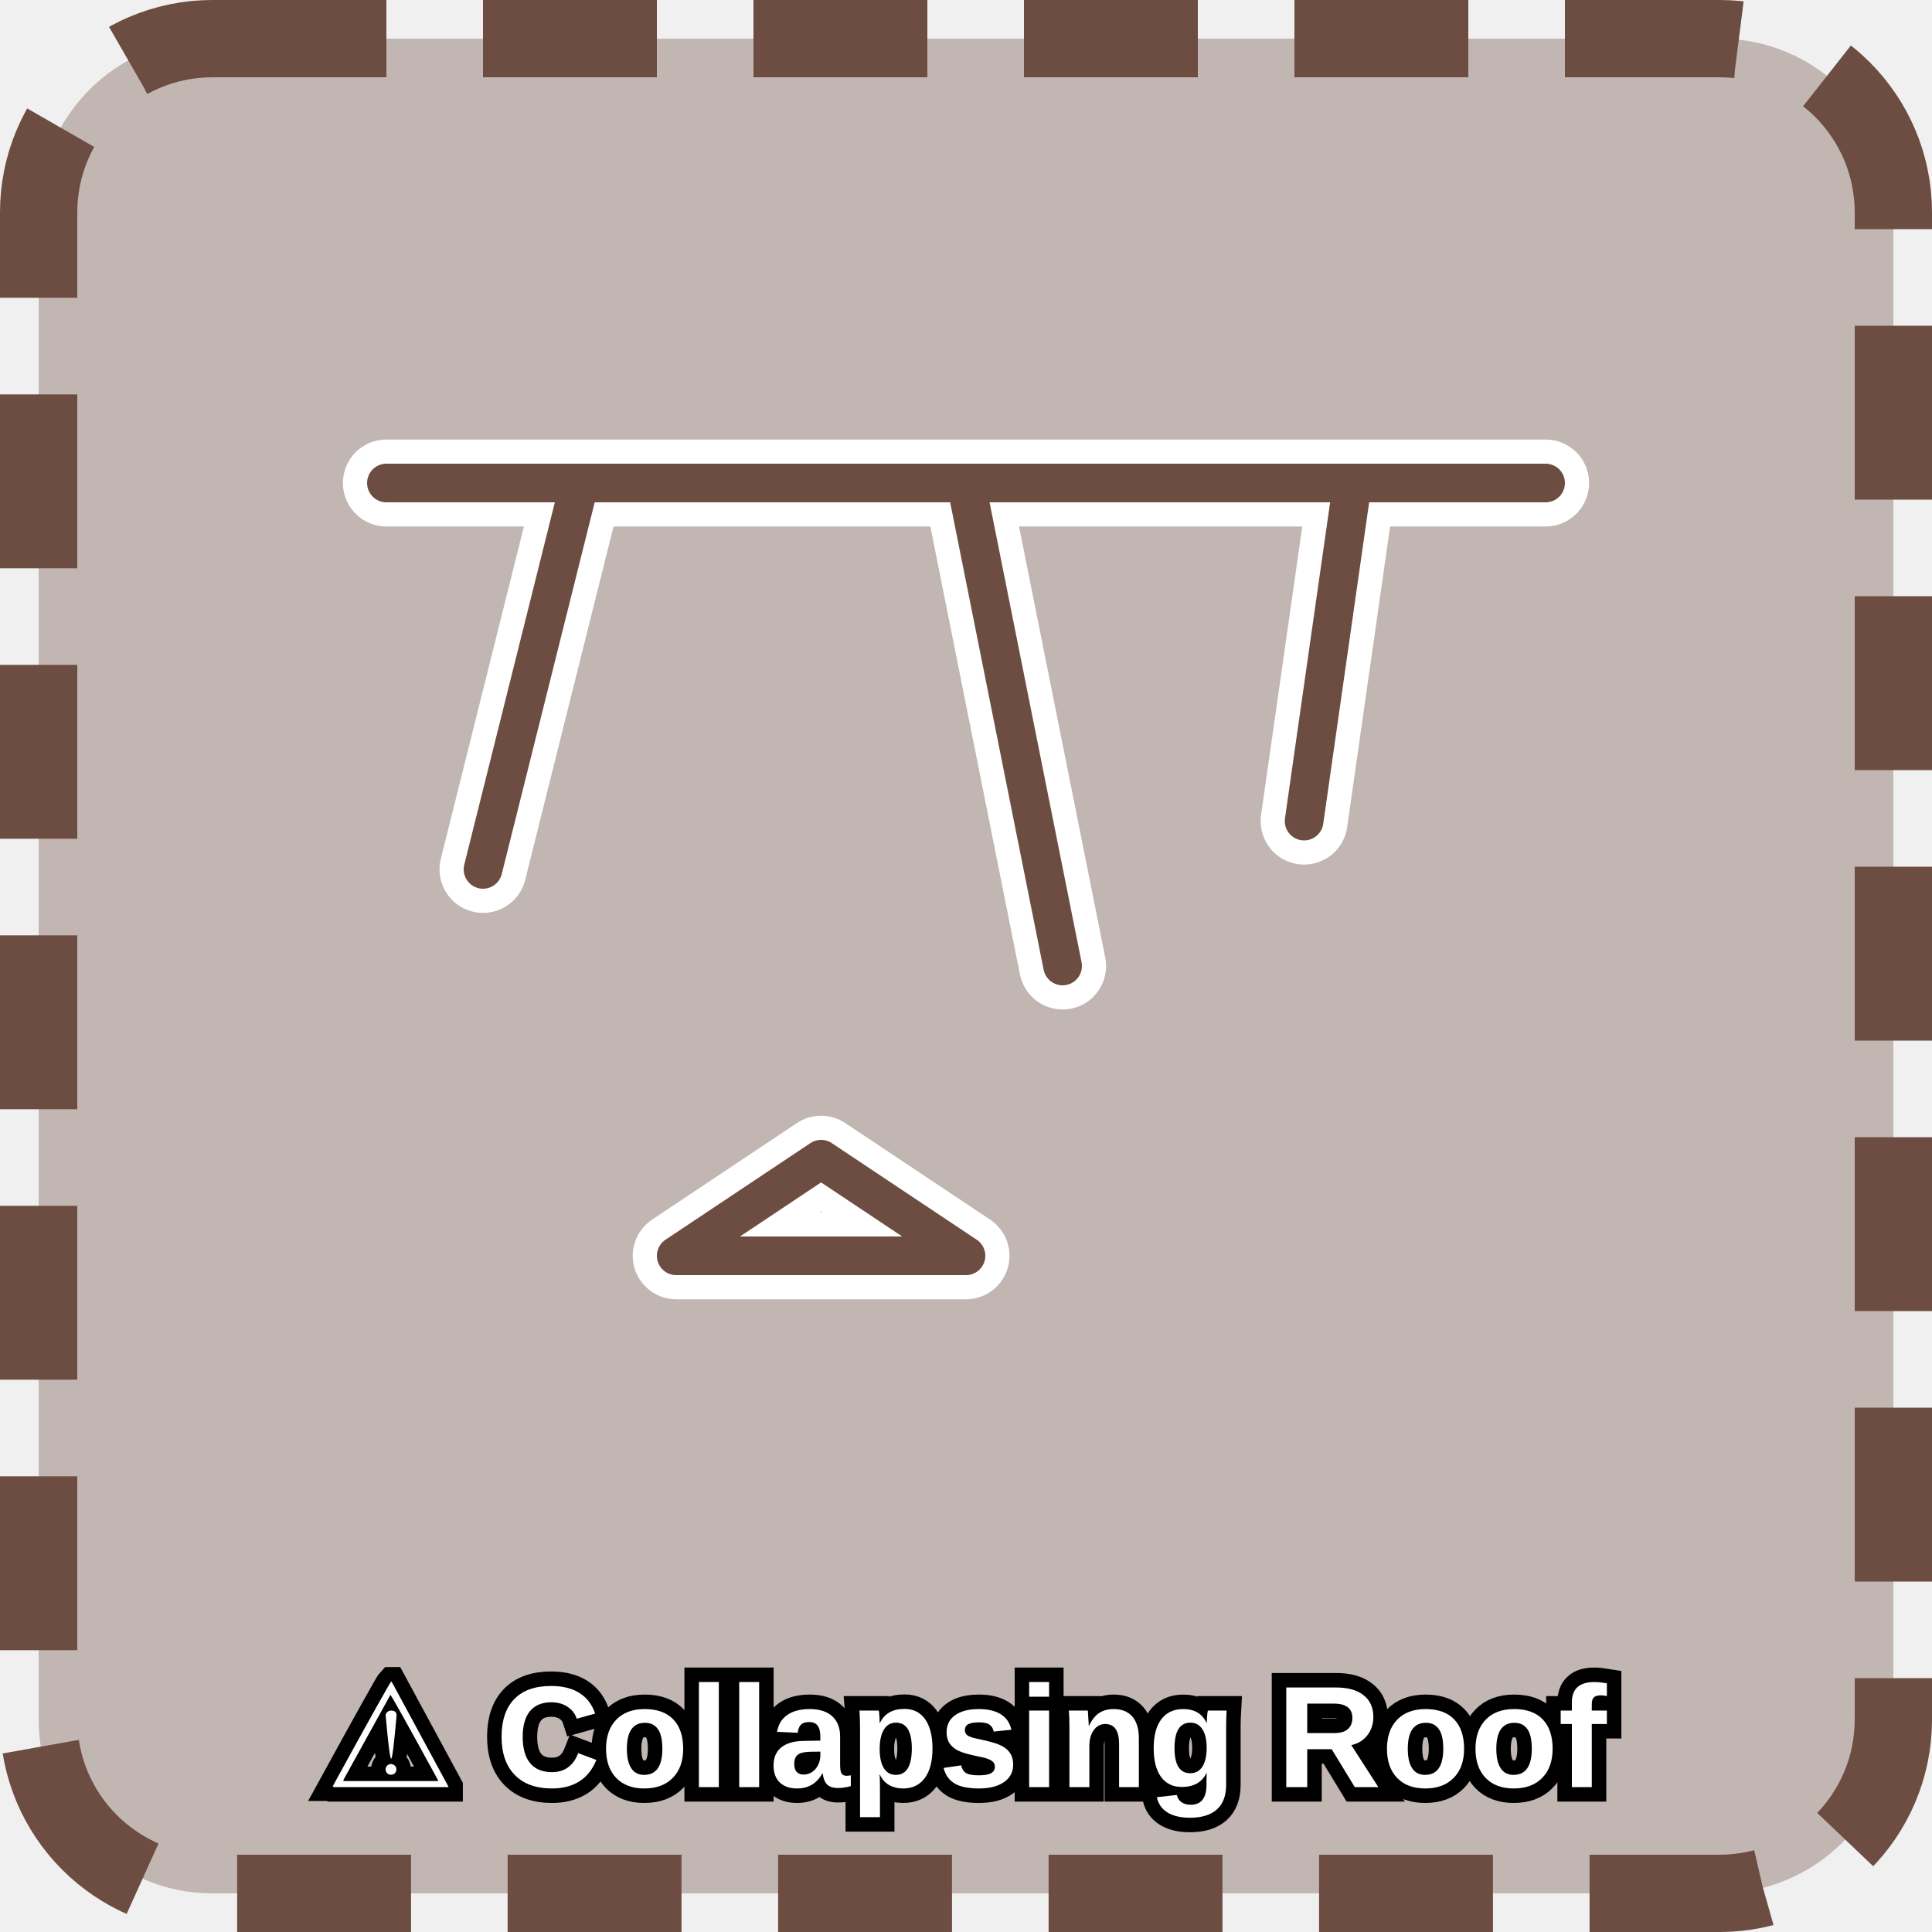
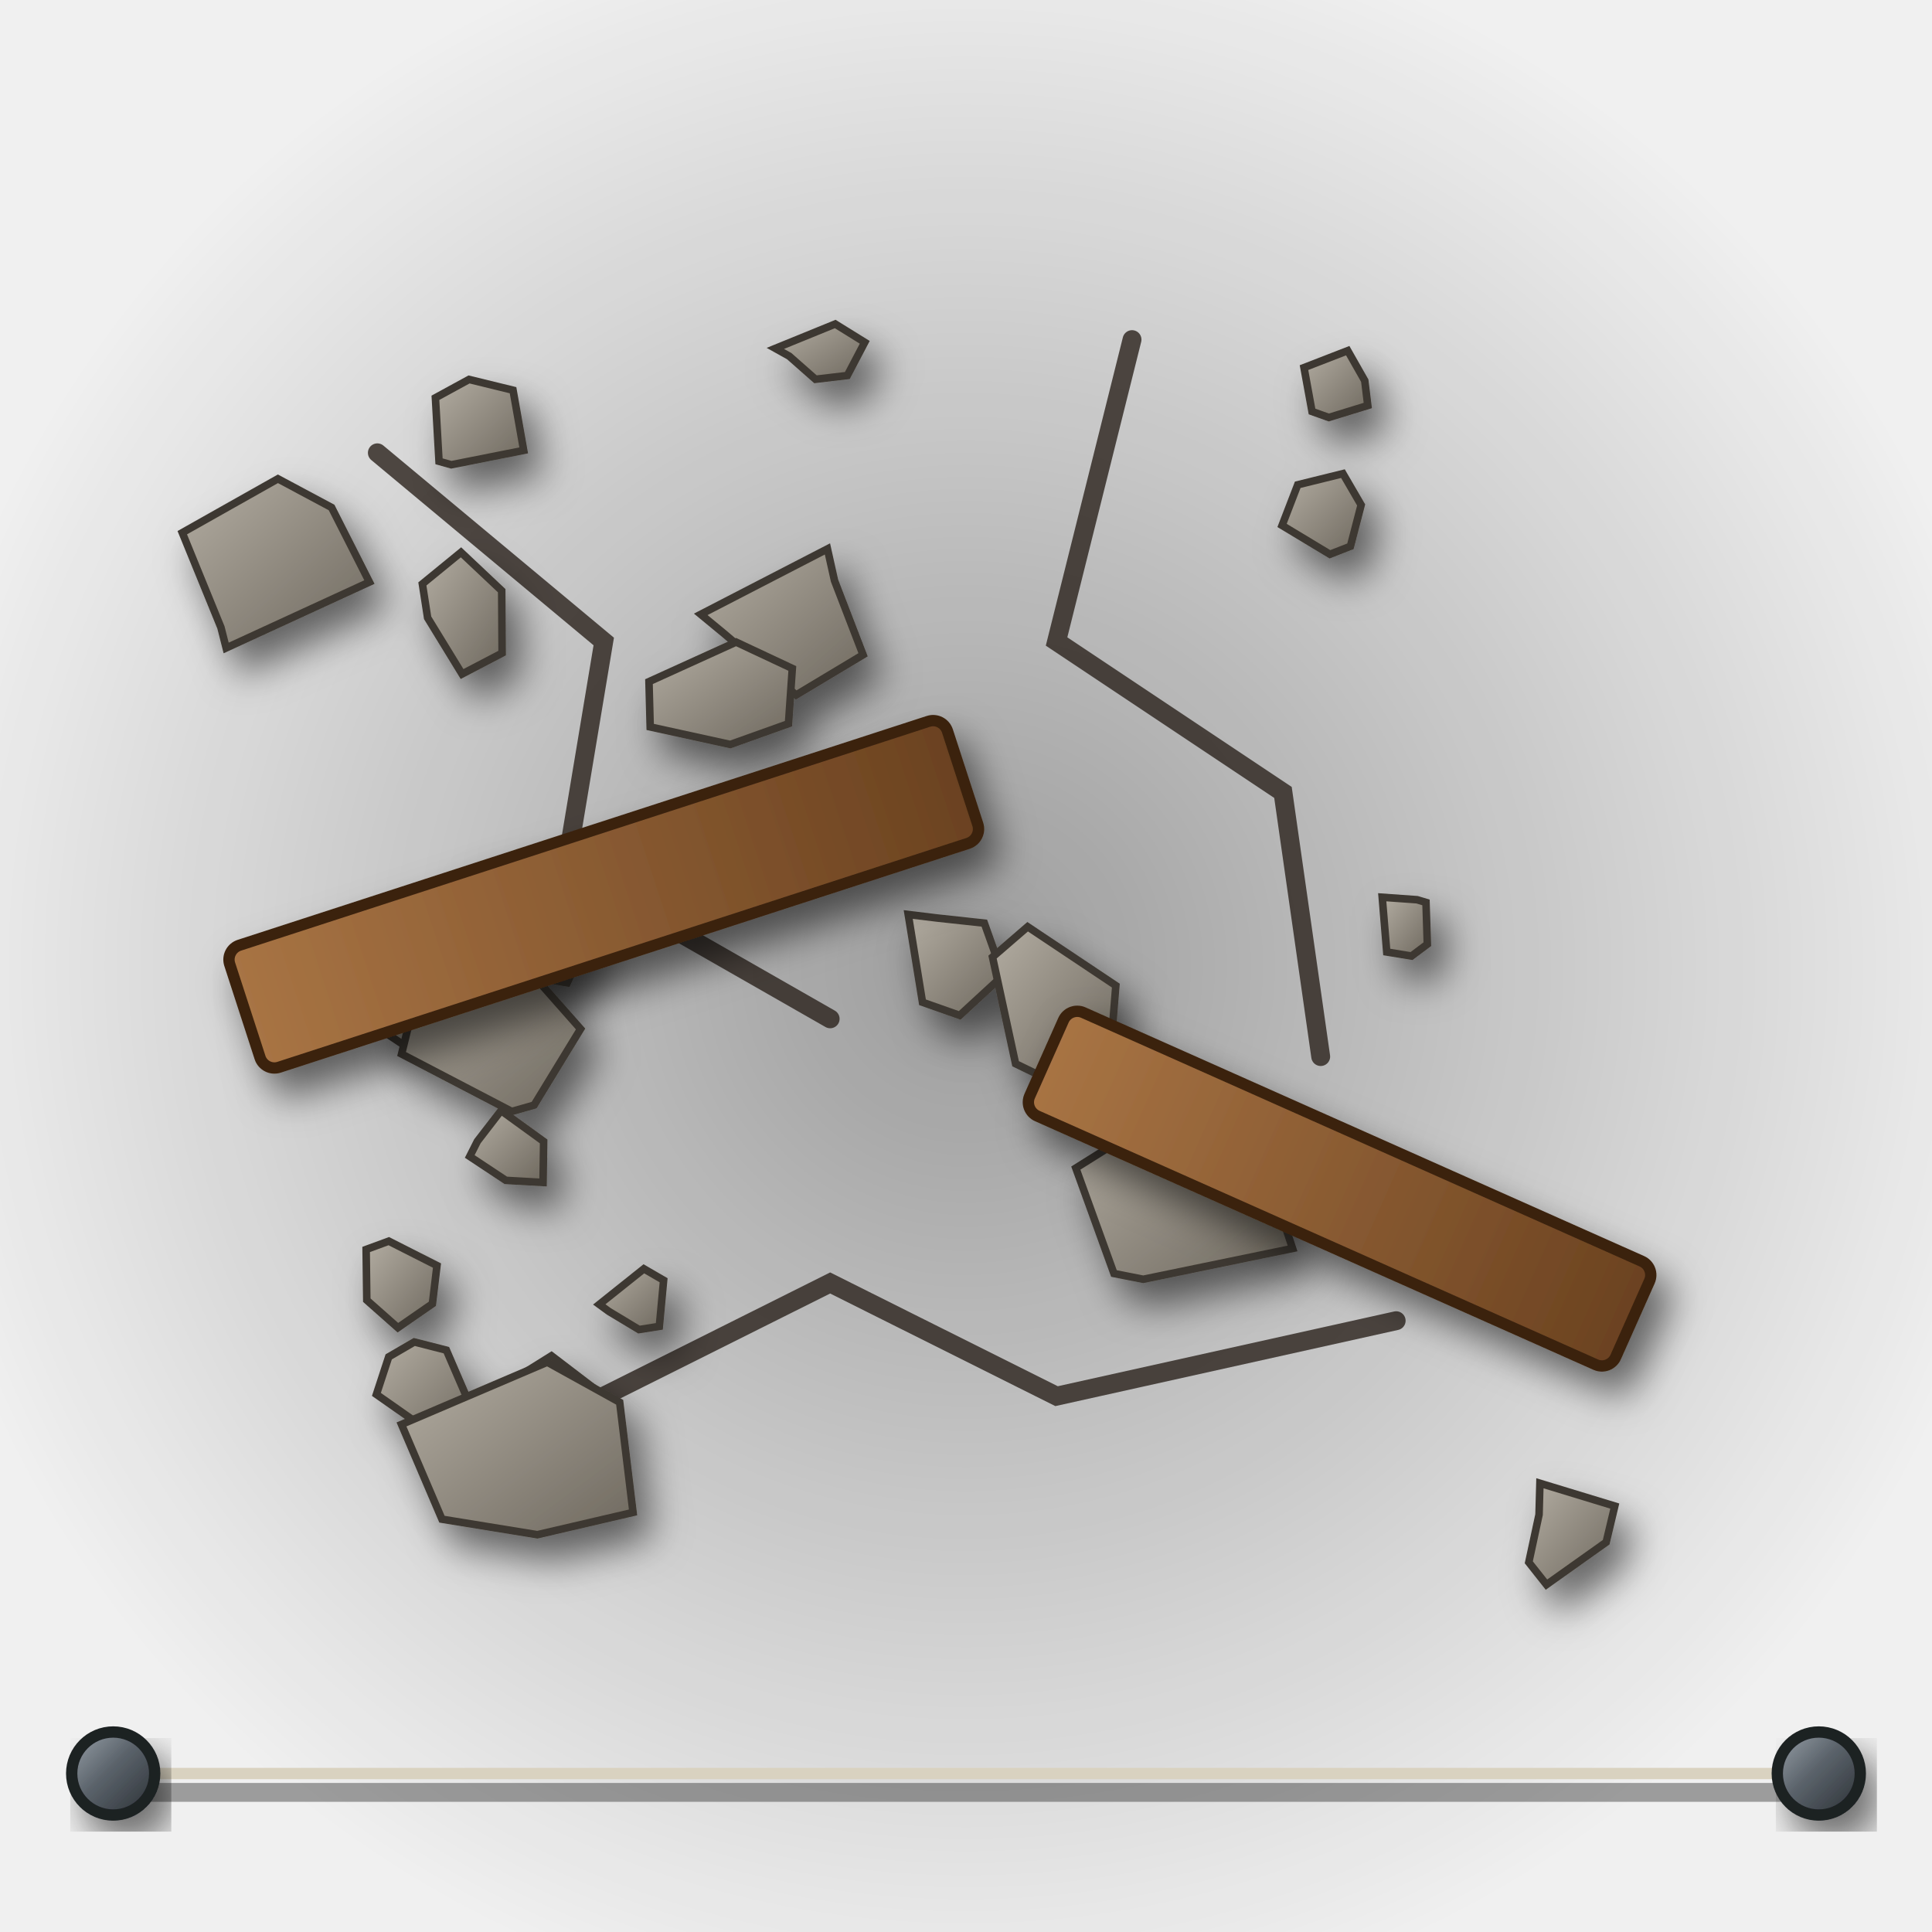
- <svg xmlns="http://www.w3.org/2000/svg" width="200" height="200" viewBox="0 0 200 200">
-   <rect x="4" y="4" width="192" height="192" rx="18" fill="#6d4c41" fill-opacity="0.35" stroke="#6d4c41" stroke-width="8" stroke-dasharray="18 10" />
-   <path d="M40 50 h120 M60 50 l-10 40 M100 50 l10 50 M140 50 l-5 35 M70 130 l15-10 l15 10Z" fill="none" stroke="#ffffff" stroke-width="9" stroke-linecap="round" stroke-linejoin="round" />
-   <path d="M40 50 h120 M60 50 l-10 40 M100 50 l10 50 M140 50 l-5 35 M70 130 l15-10 l15 10Z" fill="none" stroke="#6d4c41" stroke-width="4" stroke-linecap="round" stroke-linejoin="round" />
-   <text x="100" y="185" font-family="Arial, Helvetica, sans-serif" font-size="15" font-weight="700" fill="#ffffff" stroke="#000000" stroke-width="3" paint-order="stroke" text-anchor="middle">⚠ Collapsing Roof</text>
+ <svg xmlns="http://www.w3.org/2000/svg" width="512" height="512" viewBox="0 0 512 512">
+   <defs>
+     <radialGradient id="hole" cx="50%" cy="50%" r="60%">
+       <stop offset="0" stop-color="#050404" />
+       <stop offset="0.6" stop-color="#110d0b" />
+       <stop offset="1" stop-color="#2c241e" />
+     </radialGradient>
+     <linearGradient id="iron" x1="0" y1="0" x2="1" y2="1">
+       <stop offset="0" stop-color="#9aa3ab" />
+       <stop offset="0.45" stop-color="#5b636b" />
+       <stop offset="1" stop-color="#2a2f34" />
+     </linearGradient>
+     <linearGradient id="rust" x1="0" y1="0" x2="1" y2="1">
+       <stop offset="0" stop-color="#8f8a84" />
+       <stop offset="0.5" stop-color="#5e5048" />
+       <stop offset="1" stop-color="#3a2a22" />
+     </linearGradient>
+     <linearGradient id="wood" x1="0" y1="0" x2="0" y2="1">
+       <stop offset="0" stop-color="#a87444" />
+       <stop offset="1" stop-color="#6b4220" />
+     </linearGradient>
+     <linearGradient id="woodH" x1="0" y1="0" x2="1" y2="0">
+       <stop offset="0" stop-color="#a87444" />
+       <stop offset="1" stop-color="#6b4220" />
+     </linearGradient>
+     <linearGradient id="stone" x1="0" y1="0" x2="1" y2="1">
+       <stop offset="0" stop-color="#b3ada2" />
+       <stop offset="1" stop-color="#6f695f" />
+     </linearGradient>
+     <linearGradient id="slab" x1="0" y1="0" x2="1" y2="1">
+       <stop offset="0" stop-color="#a49d91" />
+       <stop offset="1" stop-color="#7b7469" />
+     </linearGradient>
+     <radialGradient id="ball" cx="35%" cy="32%" r="70%">
+       <stop offset="0" stop-color="#d8d2c6" />
+       <stop offset="0.5" stop-color="#8f887c" />
+       <stop offset="1" stop-color="#3b362f" />
+     </radialGradient>
+     <radialGradient id="steelBall" cx="35%" cy="30%" r="72%">
+       <stop offset="0" stop-color="#f4f7fa" />
+       <stop offset="0.35" stop-color="#9aa4ad" />
+       <stop offset="1" stop-color="#1e2328" />
+     </radialGradient>
+     <radialGradient id="spike" cx="40%" cy="38%" r="60%">
+       <stop offset="0" stop-color="#e6e2da" />
+       <stop offset="0.4" stop-color="#8c8478" />
+       <stop offset="1" stop-color="#2a2622" />
+     </radialGradient>
+     <radialGradient id="silver" cx="40%" cy="35%" r="70%">
+       <stop offset="0" stop-color="#ffffff" />
+       <stop offset="0.5" stop-color="#c3c9cf" />
+       <stop offset="1" stop-color="#6c747c" />
+     </radialGradient>
+     <radialGradient id="ruby" cx="40%" cy="35%" r="65%">
+       <stop offset="0" stop-color="#ff8a8a" />
+       <stop offset="1" stop-color="#8a0010" />
+     </radialGradient>
+     <filter id="rough" x="-10%" y="-10%" width="120%" height="120%">
+       <feTurbulence type="fractalNoise" baseFrequency="0.035" numOctaves="3" seed="7" />
+       <feDisplacementMap in="SourceGraphic" scale="14" />
+     </filter>
+     <filter id="rough2" x="-10%" y="-10%" width="120%" height="120%">
+       <feTurbulence type="fractalNoise" baseFrequency="0.08" numOctaves="2" seed="2" />
+       <feDisplacementMap in="SourceGraphic" scale="6" />
+     </filter>
+     <filter id="grain" x="0" y="0" width="100%" height="100%">
+       <feTurbulence type="fractalNoise" baseFrequency="0.9" numOctaves="2" seed="5" result="n" />
+       <feColorMatrix in="n" type="matrix" values="0 0 0 0 0  0 0 0 0 0  0 0 0 0 0  0 0 0 0.35 0" result="a" />
+       <feComposite in="a" in2="SourceGraphic" operator="in" result="g" />
+       <feMerge>
+         <feMergeNode in="SourceGraphic" />
+         <feMergeNode in="g" />
+       </feMerge>
+     </filter>
+     <filter id="shadow" x="-20%" y="-20%" width="140%" height="140%">
+       <feDropShadow dx="4" dy="6" stdDeviation="5" flood-color="#000" flood-opacity="0.55" />
+     </filter>
+     <filter id="glow" x="-50%" y="-50%" width="200%" height="200%">
+       <feGaussianBlur stdDeviation="6" result="b" />
+       <feMerge>
+         <feMergeNode in="b" />
+         <feMergeNode in="b" />
+         <feMergeNode in="SourceGraphic" />
+       </feMerge>
+     </filter>
+     <filter id="blur8">
+       <feGaussianBlur stdDeviation="8" />
+     </filter>
+     <filter id="blur3">
+       <feGaussianBlur stdDeviation="3" />
+     </filter>
+     <radialGradient id="fadeMask" cx="50%" cy="50%" r="50%">
+       <stop offset="0.55" stop-color="#fff" />
+       <stop offset="1" stop-color="#000" />
+     </radialGradient>
+     <mask id="fade">
+       <rect width="512" height="512" fill="url(#fadeMask)" />
+     </mask>
+   </defs>
+   <radialGradient id="aura2" cx="50%" cy="50%" r="55%">
+     <stop offset="0" stop-color="#000" stop-opacity="0.35" />
+     <stop offset="1" stop-color="#000" stop-opacity="0" />
+   </radialGradient>
+   <rect width="512" height="512" fill="url(#aura2)" />
+   <g fill="none" stroke="#2a221c" stroke-width="5" stroke-linecap="round" opacity="0.8">
+     <path d="M100 120 l60 50 l-10 60 l70 40 M300 90 l-20 80 l60 40 l10 70 M140 380 l80 -40 l60 30 l90 -20" />
+   </g>
+   <g filter="url(#shadow)">
+     <polygon points="97.902,154.251 59.933,171.721 58.554,166.29 48.304,141.168 73.648,126.885 87.878,134.495" fill="url(#stone)" stroke="#3e3830" stroke-width="2" />
+     <polygon points="362.481,107.466 352.158,110.638 347.7,109.05 345.572,97.423 357.16,92.93 361.677,100.881" fill="url(#stone)" stroke="#3e3830" stroke-width="2" />
+     <polygon points="156.079,380.425 134.393,388.917 123.382,378.12 128.943,370.047 146.14,359.298 158.799,368.961" fill="url(#stone)" stroke="#3e3830" stroke-width="2" />
+     <polygon points="342.551,330.857 302.967,339.024 295.207,337.491 285.102,309.551 308.928,294.61 330.461,294.375" fill="url(#stone)" stroke="#3e3830" stroke-width="2" />
+     <polygon points="138.806,287.818 124.046,288.324 101.616,273.335 105.807,255.381 121.1,247.434 138.879,250.773" fill="url(#stone)" stroke="#3e3830" stroke-width="2" />
+     <polygon points="150.334,260.454 137.606,258.365 127.766,255.95 123.901,231.252 138.371,227.523 158.05,243.593" fill="url(#stone)" stroke="#3e3830" stroke-width="2" />
+     <polygon points="114.592,345.519 105.446,351.853 97.205,344.559 97.032,331.121 103.031,328.914 115.808,335.387" fill="url(#stone)" stroke="#3e3830" stroke-width="2" />
+     <polygon points="133.069,173.081 122.453,178.626 113.324,163.721 111.932,154.743 122.17,146.373 132.96,156.543" fill="url(#stone)" stroke="#3e3830" stroke-width="2" />
+     <polygon points="378.262,250.224 374.064,253.366 367.499,252.288 366.301,237.781 375.545,238.438 377.903,239.15" fill="url(#stone)" stroke="#3e3830" stroke-width="2" />
+     <polygon points="265.799,258.525 254.333,269.09 244.473,265.613 240.687,242.355 248.363,243.286 260.858,244.64" fill="url(#stone)" stroke="#3e3830" stroke-width="2" />
+     <polygon points="143.916,313.365 134.046,312.807 124.485,306.472 126.521,302.437 132.786,294.314 144.074,302.492" fill="url(#stone)" stroke="#3e3830" stroke-width="2" />
+     <polygon points="125.341,374.133 118.201,382.461 99.752,369.532 103.011,359.584 109.793,355.632 118.297,357.806" fill="url(#stone)" stroke="#3e3830" stroke-width="2" />
+     <polygon points="138.788,119.359 119.597,123.169 116.344,122.25 115.388,105.423 124.299,100.558 135.96,103.408" fill="url(#stone)" stroke="#3e3830" stroke-width="2" />
+     <polygon points="141.547,292.865 135.626,294.549 106.42,279.318 110.868,261.233 136.557,253.081 153.861,272.689" fill="url(#stone)" stroke="#3e3830" stroke-width="2" />
+     <polygon points="167.767,400.812 142.402,406.717 117.123,402.603 106.397,377.488 145.038,360.998 164.222,371.617" fill="url(#stone)" stroke="#3e3830" stroke-width="2" />
+     <polygon points="224.555,99.517 216.108,100.514 209.158,94.386 205.473,92.331 221.338,85.863 229.166,90.716" fill="url(#stone)" stroke="#3e3830" stroke-width="2" />
+     <polygon points="425.653,408.708 409.831,419.948 405.146,414.028 407.865,401.389 408.093,393.079 427.937,399.122" fill="url(#stone)" stroke="#3e3830" stroke-width="2" />
+     <polygon points="357.88,144.775 352.447,146.895 339.76,139.247 343.909,128.475 355.893,125.517 360.72,133.819" fill="url(#stone)" stroke="#3e3830" stroke-width="2" />
+     <polygon points="294.95,270.626 279.941,287.147 269.14,281.902 263.026,253.634 272.339,245.593 295.711,261.194" fill="url(#stone)" stroke="#3e3830" stroke-width="2" />
+     <polygon points="228.724,173.524 210.983,184.18 192.045,168.042 185.703,162.807 219.281,145.468 221.152,153.859" fill="url(#stone)" stroke="#3e3830" stroke-width="2" />
+     <polygon points="174.733,351.502 169.349,352.353 161.33,347.522 158.812,345.682 170.633,336.246 175.869,339.284" fill="url(#stone)" stroke="#3e3830" stroke-width="2" />
+     <polygon points="208.957,191.784 193.533,197.294 172.308,192.645 171.987,180.643 195.067,170.16 209.972,177.15" fill="url(#stone)" stroke="#3e3830" stroke-width="2" />
+   </g>
+   <g filter="url(#shadow)">
+     <rect x="60" y="220" width="200" height="34" rx="4" fill="url(#woodH)" stroke="#3a220f" stroke-width="3" transform="rotate(-18 160 237)" />
+     <rect x="270" y="300" width="170" height="30" rx="4" fill="url(#woodH)" stroke="#3a220f" stroke-width="3" transform="rotate(24 355 315)" />
+   </g>
+   <line x1="30" y1="470" x2="482" y2="470" stroke="#000" stroke-opacity="0.35" stroke-width="5" transform="translate(3 5)" />
+   <line x1="30" y1="470" x2="482" y2="470" stroke="#d9d2c0" stroke-width="3" />
+   <circle cx="30" cy="470" r="11" fill="url(#iron)" stroke="#1d2024" stroke-width="3" filter="url(#shadow)" />
+   <circle cx="482" cy="470" r="11" fill="url(#iron)" stroke="#1d2024" stroke-width="3" filter="url(#shadow)" />
</svg>
